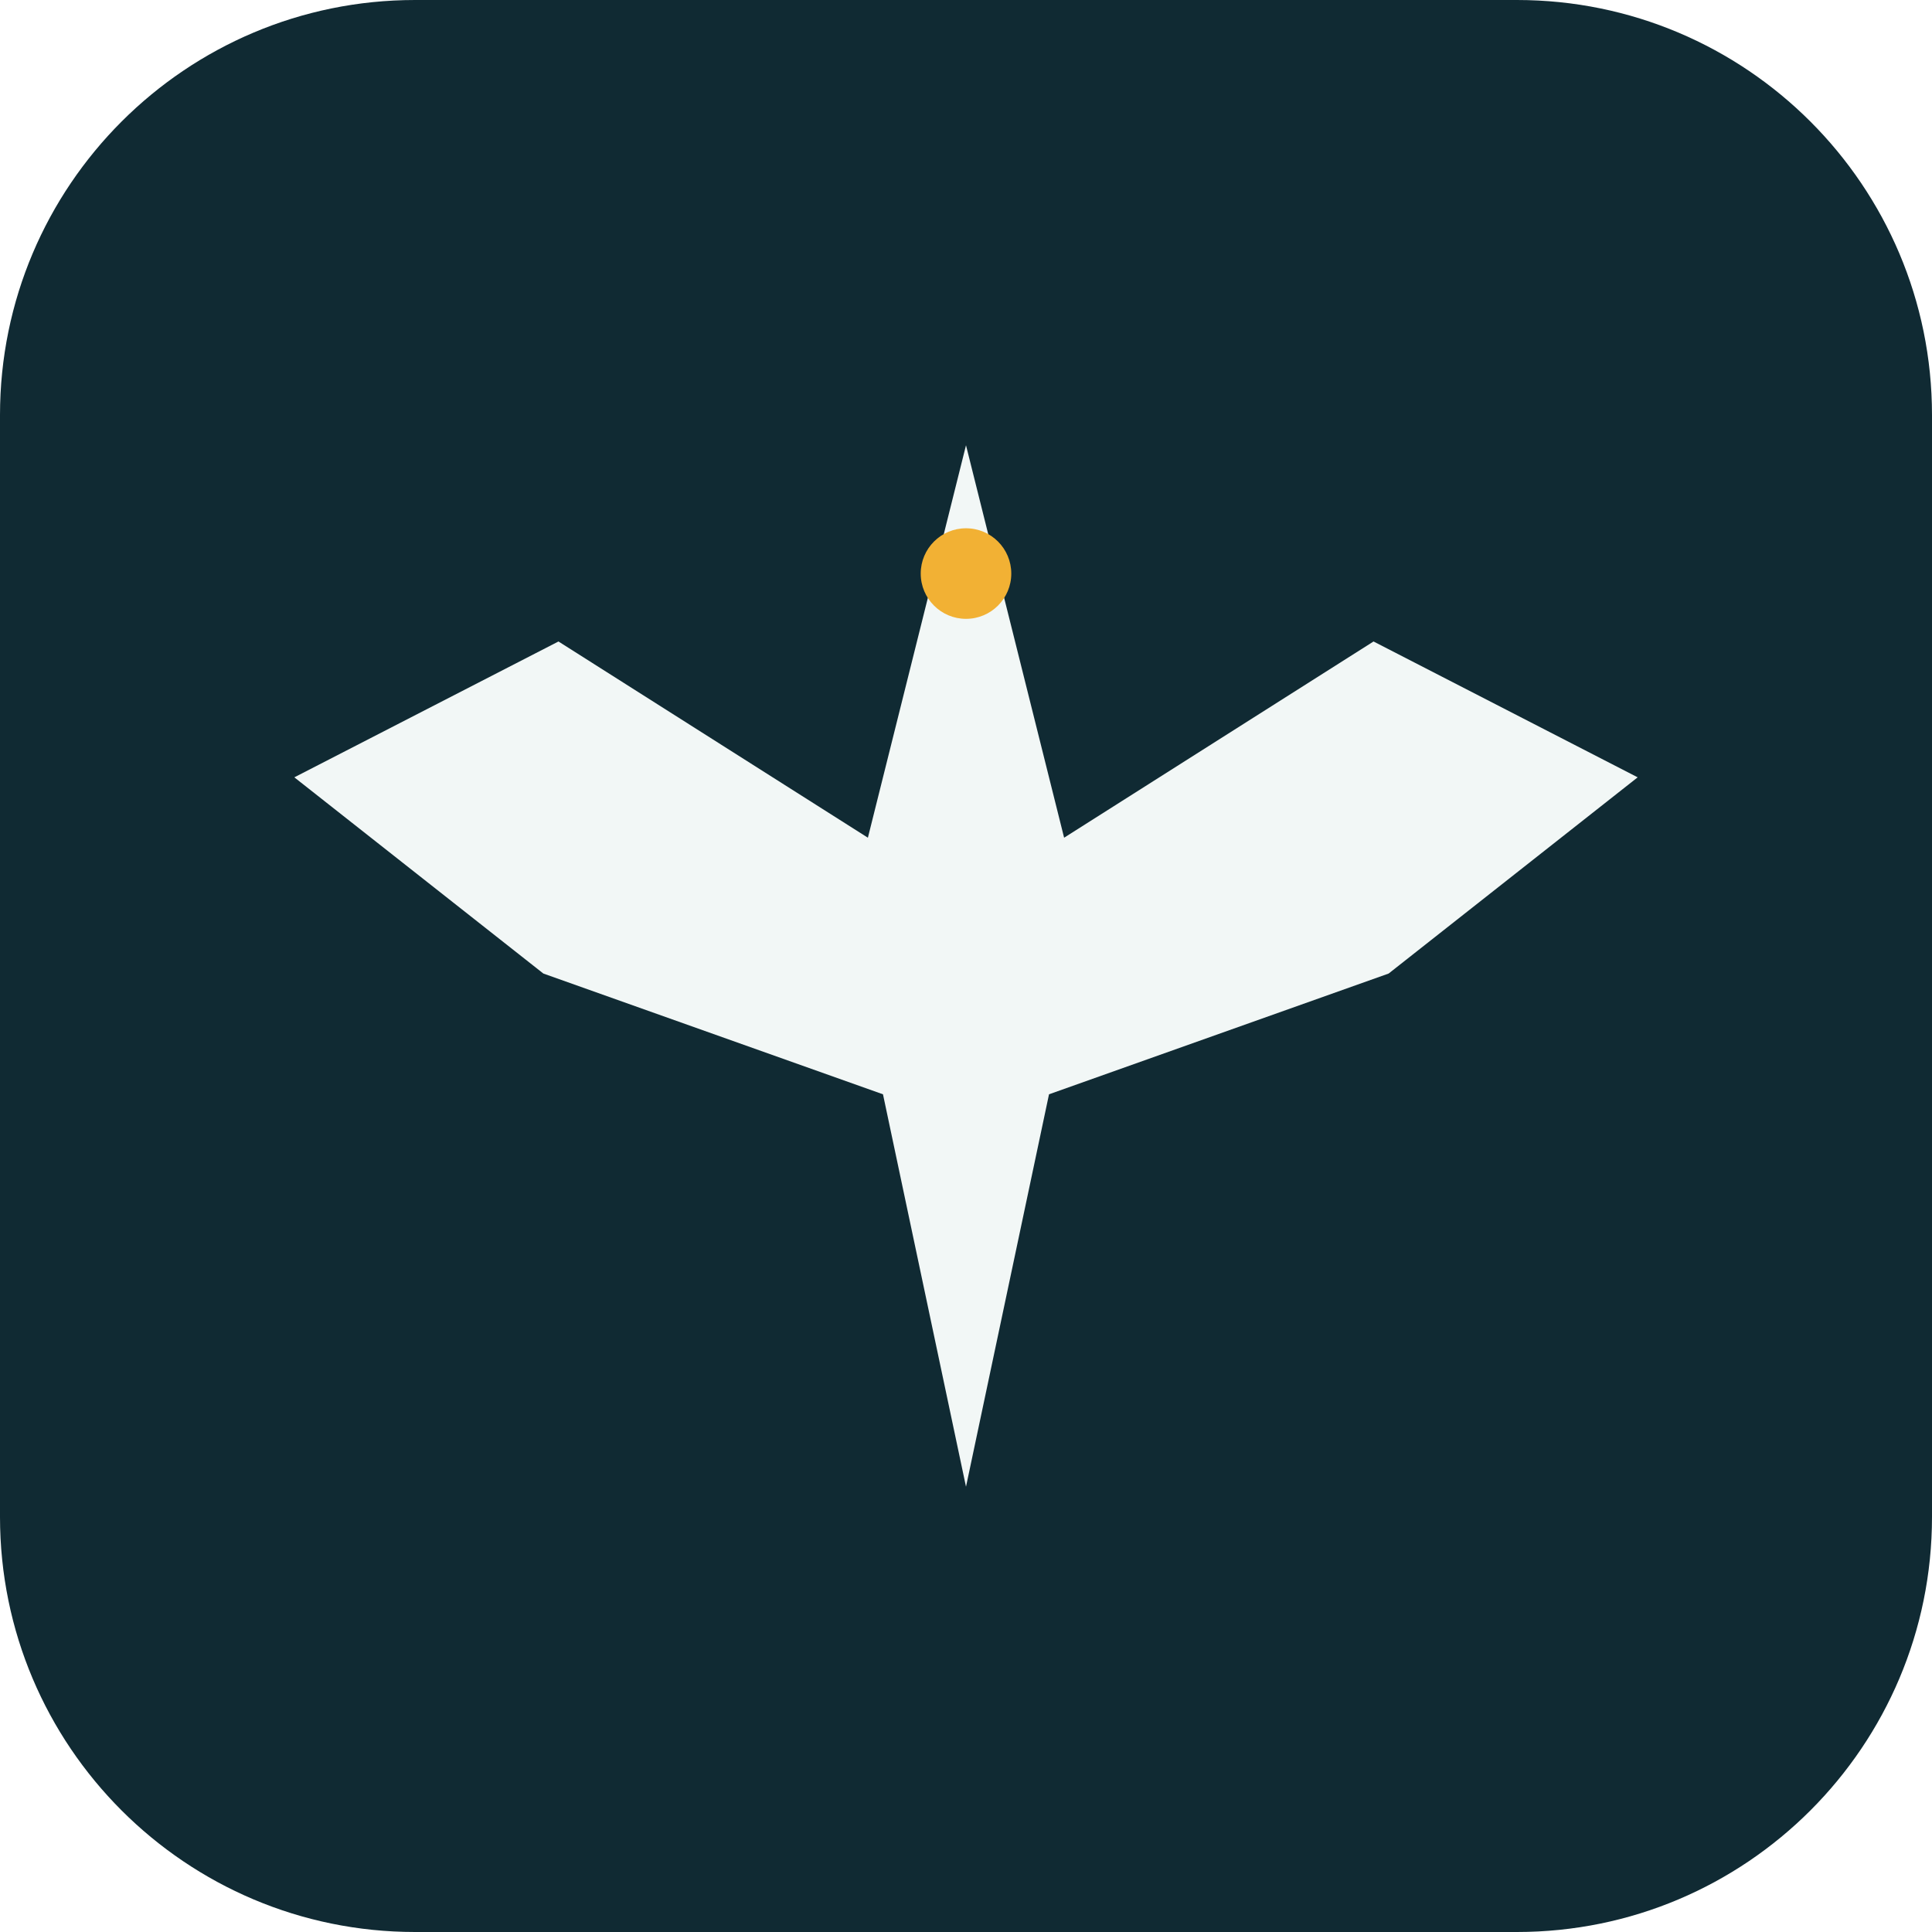
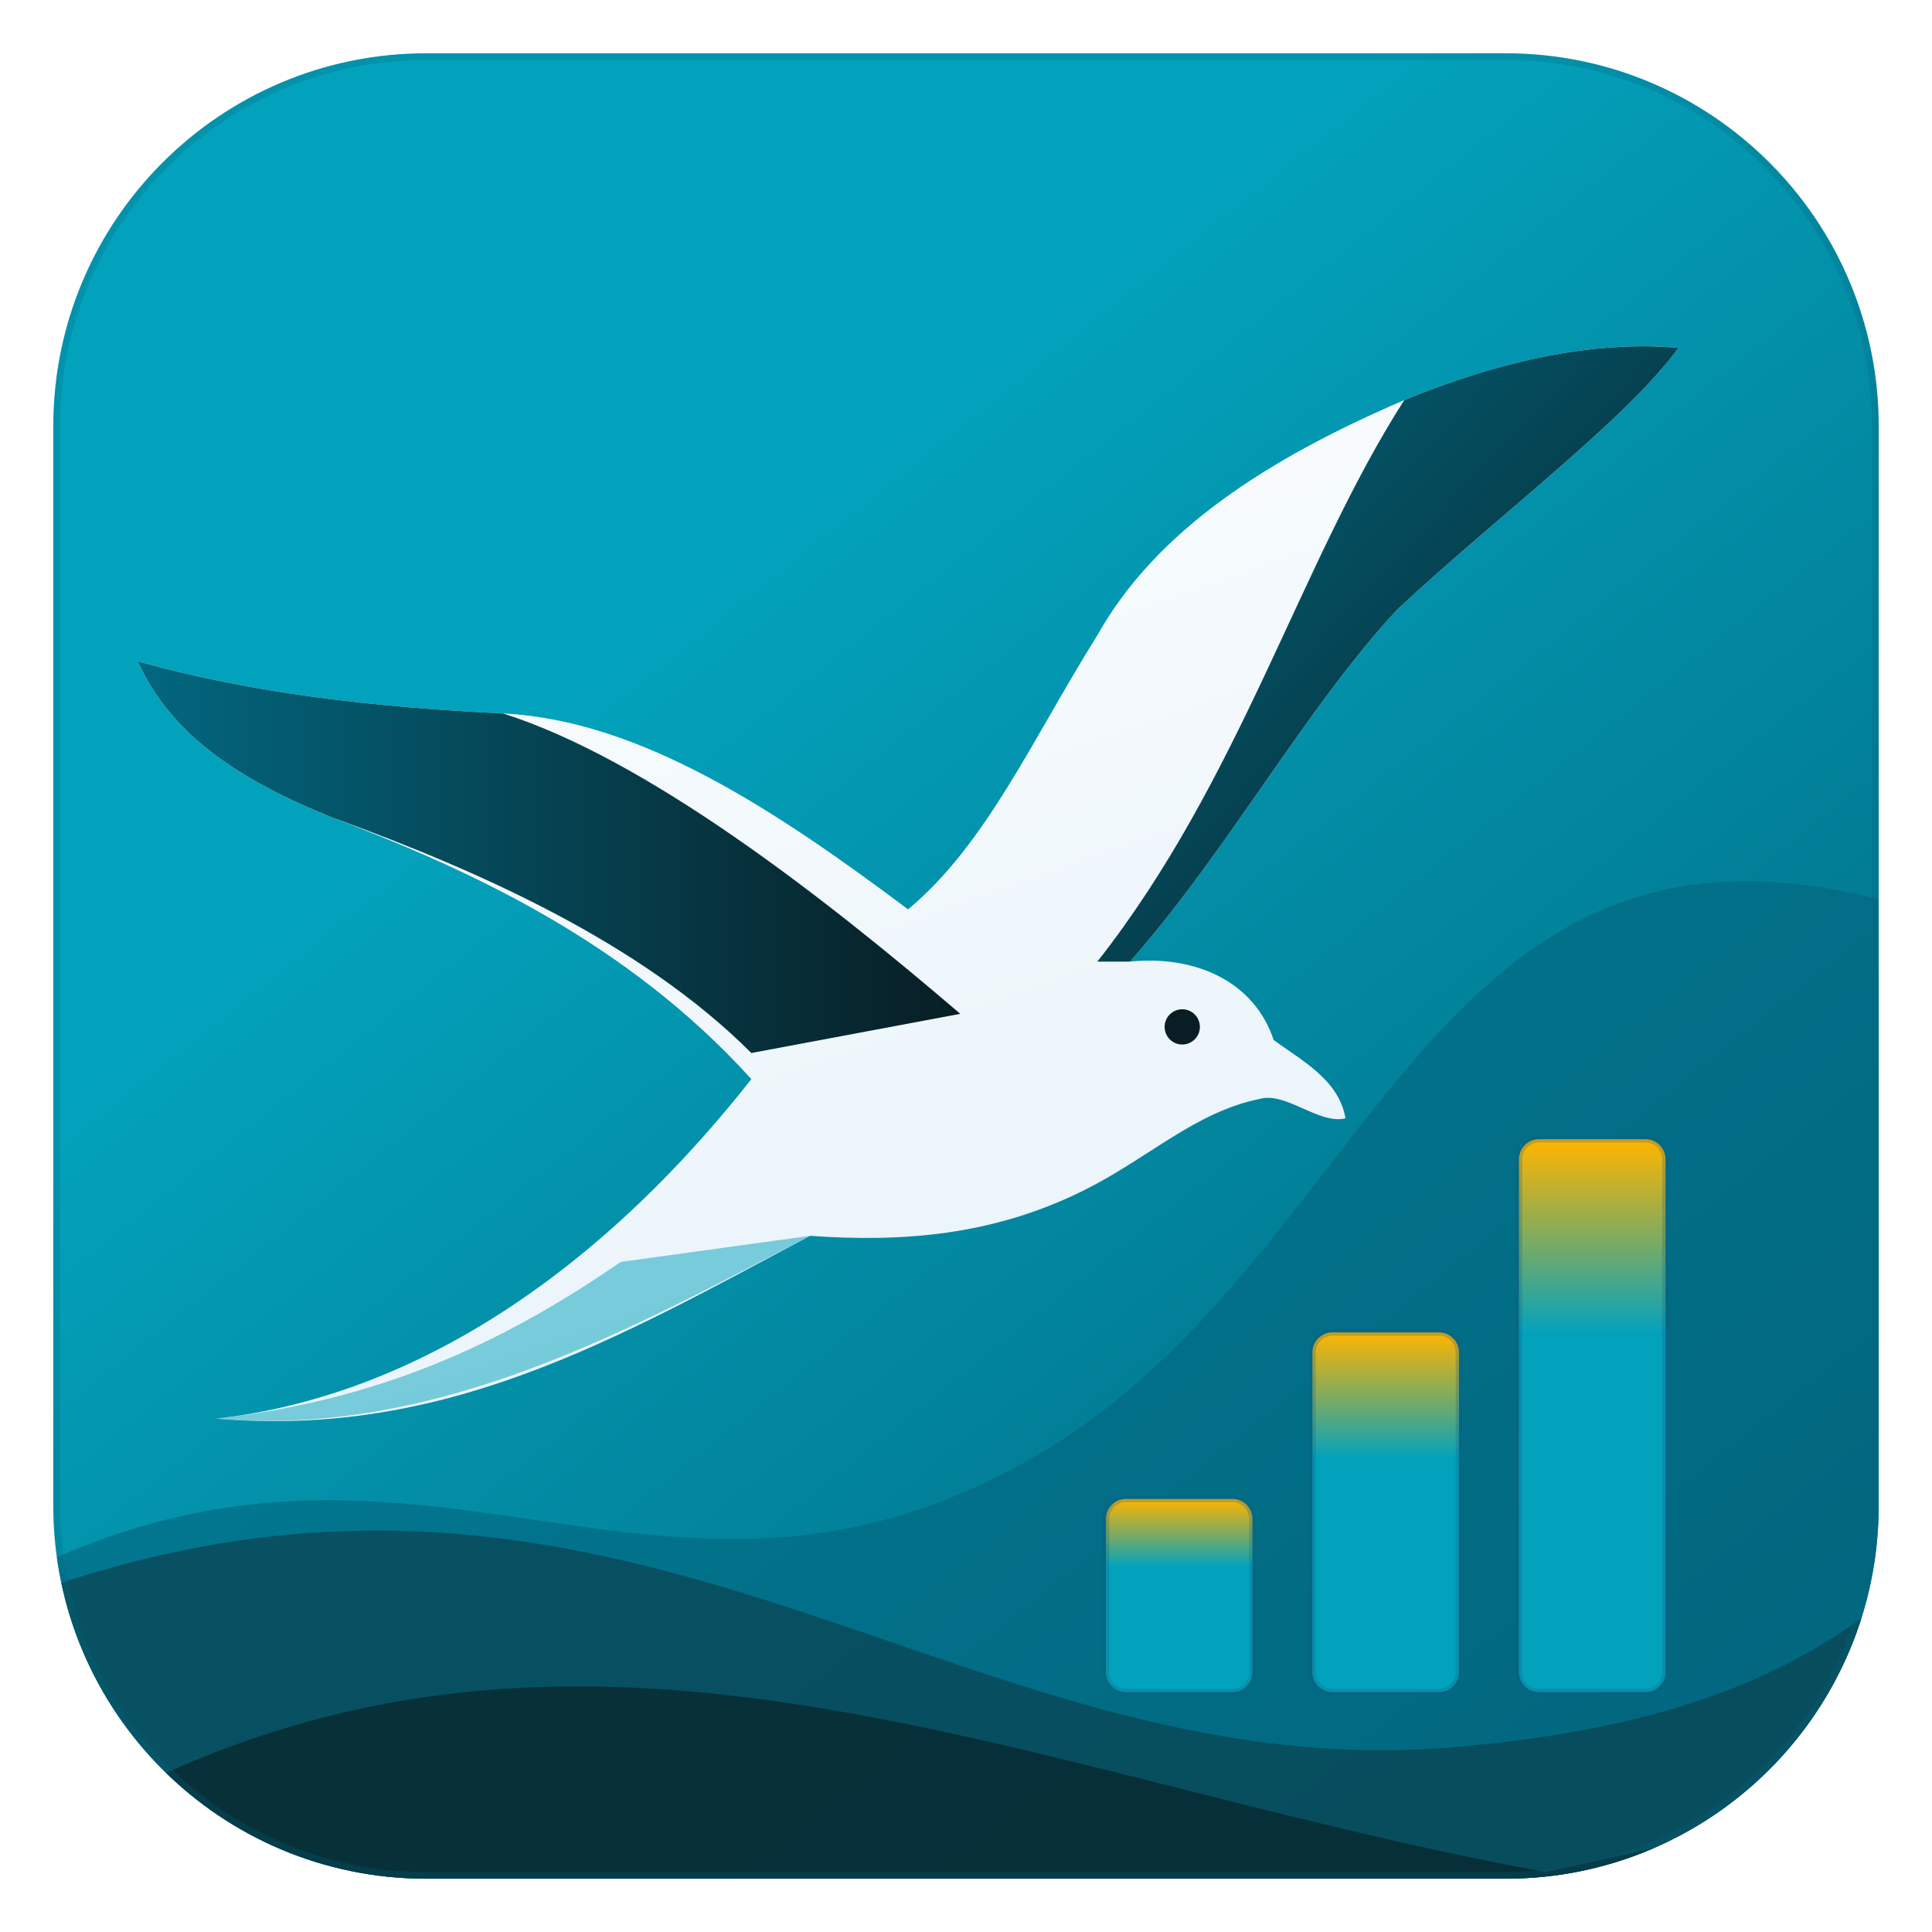
- <svg xmlns="http://www.w3.org/2000/svg" viewBox="0 0 512 512">
-   <rect x="0" y="0" width="512" height="512" rx="110" ry="110" fill="#102A33" />
-   <polygon points="256.0,118.0 282.0,222.0 364.0,170.0 434.0,206.0 368.0,258.0 278.0,290.0 256.0,394.0 234.0,290.0 144.0,258.0 78.0,206.0 148.0,170.0 230.0,222.0" fill="#F2F7F6" />
-   <circle cx="256.0" cy="152" r="12" fill="#F2B134" />
+ <svg xmlns="http://www.w3.org/2000/svg" width="1024" height="1024" viewBox="-8 -8 290 290">
+   <defs>
+     <linearGradient id="bg" x2=".8" y2="1">
+       <stop offset=".35" stop-color="#03a2bc" />
+       <stop offset="1" stop-color="#02677f" />
+     </linearGradient>
+     <linearGradient id="bird" x2=".5" y2="1">
+       <stop stop-color="#ffffff" />
+       <stop offset="1" stop-color="#e8f3fa" />
+     </linearGradient>
+     <linearGradient id="wing">
+       <stop stop-color="#02677f" />
+       <stop offset="1" stop-color="#081e24" />
+     </linearGradient>
+     <linearGradient id="tip" x2="1" y2="1">
+       <stop stop-color="#02677f" />
+       <stop offset="1" stop-color="#081e24" />
+     </linearGradient>
+     <linearGradient id="bar" x2="0" y2="1">
+       <stop stop-color="#ffb500" />
+       <stop offset=".35" stop-color="#03a2bc" />
+       <stop offset="1" stop-color="#03a2bc" />
+     </linearGradient>
+     <clipPath id="tile">
+       <rect width="274" height="274" rx="56" />
+     </clipPath>
+   </defs>
+   <g clip-path="url(#tile)">
+     <rect width="274" height="274" fill="url(#bg)" />
+     <path fill="#02677f" opacity=".65" d="M0 226 C56 201 91 240 143 213 C198 185 204 109 274 127 V274 H0Z" />
+     <path fill="#084150" opacity=".7" d="M0 230 C89 200 138 262 213 254 C244 251 261 243 274 233 V274 H0Z" />
+     <path fill="#081e24" opacity=".65" d="M0 267 C75 222 142 258 224 273 L274 262 V274 H0Z" />
+     <g transform="translate(-4 6) scale(.98)">
+       <path fill="url(#bird)" d="M29 203 C56 200 85 184 111 151 C92 130 68 119 47 111 C32 105 22 98 17 87 C35 92 53 94 73 95 C94 96 115 110 135 125 C147 115 154 99 164 83 C173 67 190 56 211 47 C228 40 242 38 253 39 C245 50 225 65 210 79 C196 94 184 116 169 133 C179 132 188 136 191 145 C195 148 201 151 202 157 C198 158 193 153 189 154 C179 156 172 163 162 168 C148 175 134 176 120 175 C90 191 64 206 29 203 Z" />
+       <path fill="url(#wing)" d="M17 87 C35 92 53 94 73 95 C95 102 122 123 143 141 L111 147 C94 130 69 119 47 111 C32 105 22 98 17 87 Z" />
+       <path fill="url(#tip)" d="M211 47 C228 40 242 38 253 39 C245 50 225 65 210 79 C196 94 184 116 169 133 L164 133 C186 105 195 72 211 47 Z" />
+       <path fill="#03a2bc" fill-opacity=".5" d="M29 203 C56 200 75 190 91 179 L120 175 C93 189 63 206 29 203 Z" />
+       <circle cx="177" cy="143" r="2.7" fill="#081e24" />
+     </g>
+     <rect x="158" y="217" width="22" height="29" rx="3" fill="url(#bar)" stroke="#145b80" stroke-opacity=".25" />
+     <rect x="189" y="192" width="22" height="54" rx="3" fill="url(#bar)" stroke="#145b80" stroke-opacity=".25" />
+     <rect x="220" y="163" width="22" height="83" rx="3" fill="url(#bar)" stroke="#145b80" stroke-opacity=".25" />
+   </g>
+   <rect x=".5" y=".5" width="273" height="273" rx="55.5" fill="none" stroke="#02677f" stroke-opacity=".25" />
</svg>
